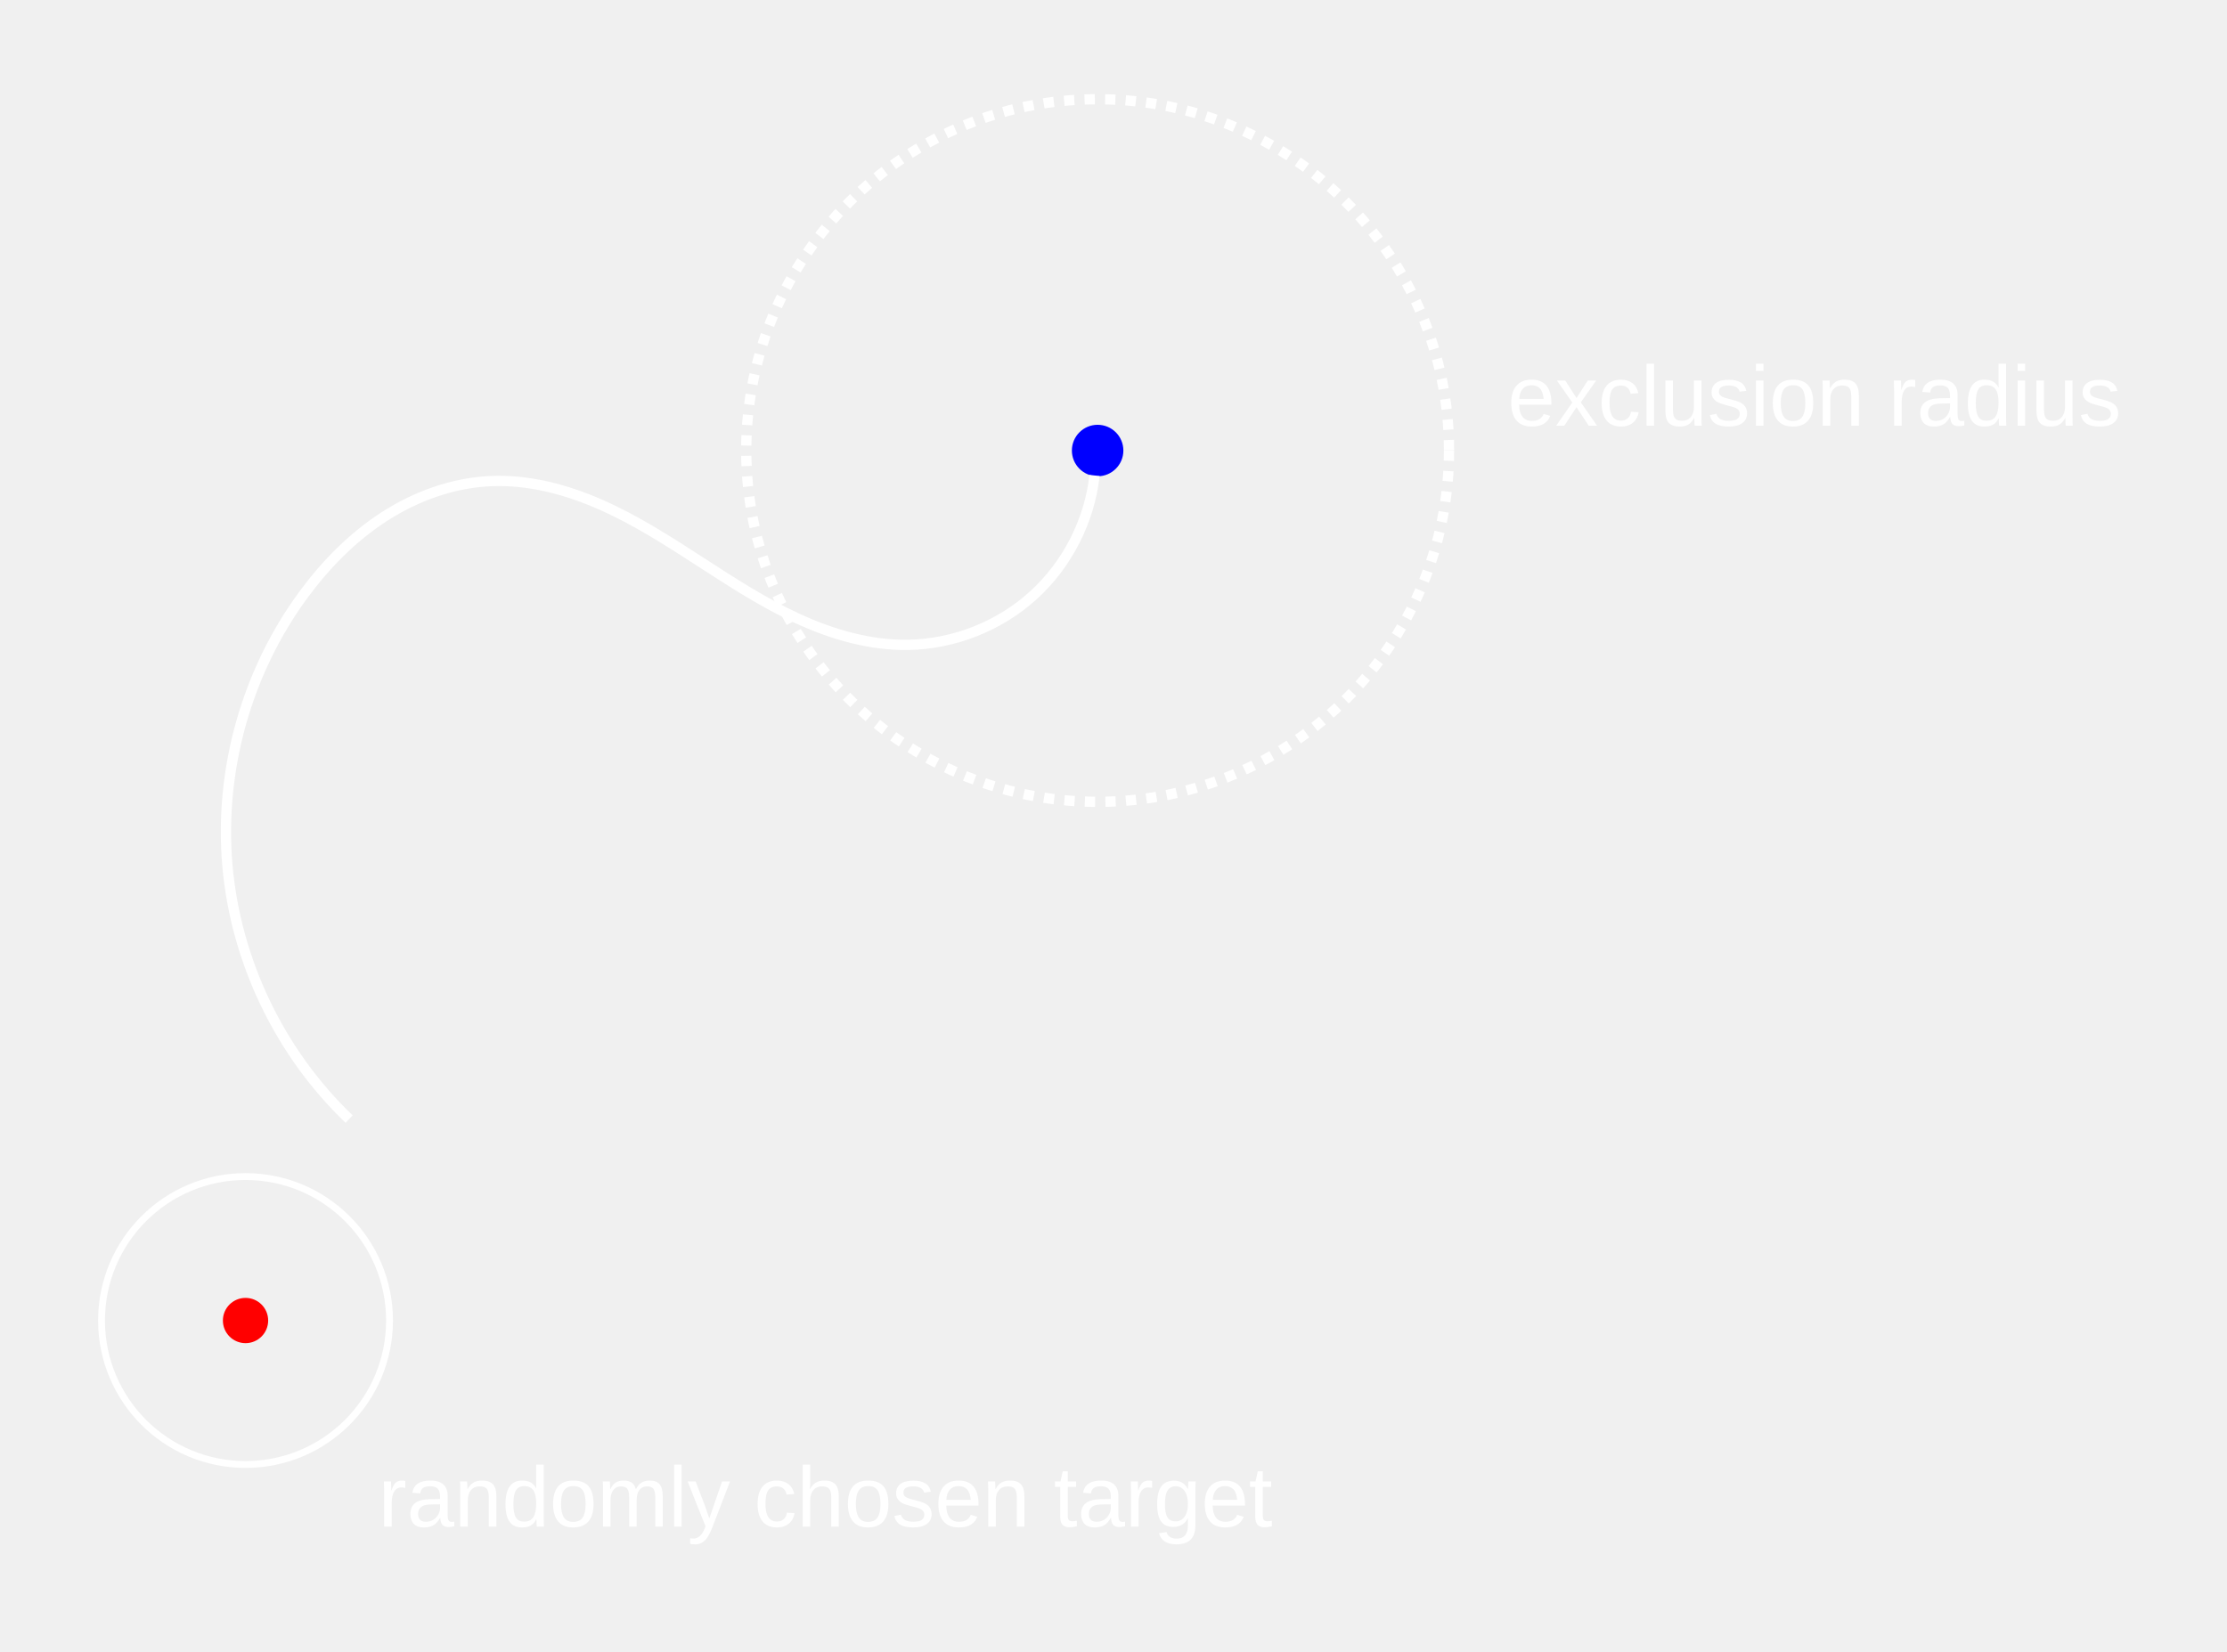
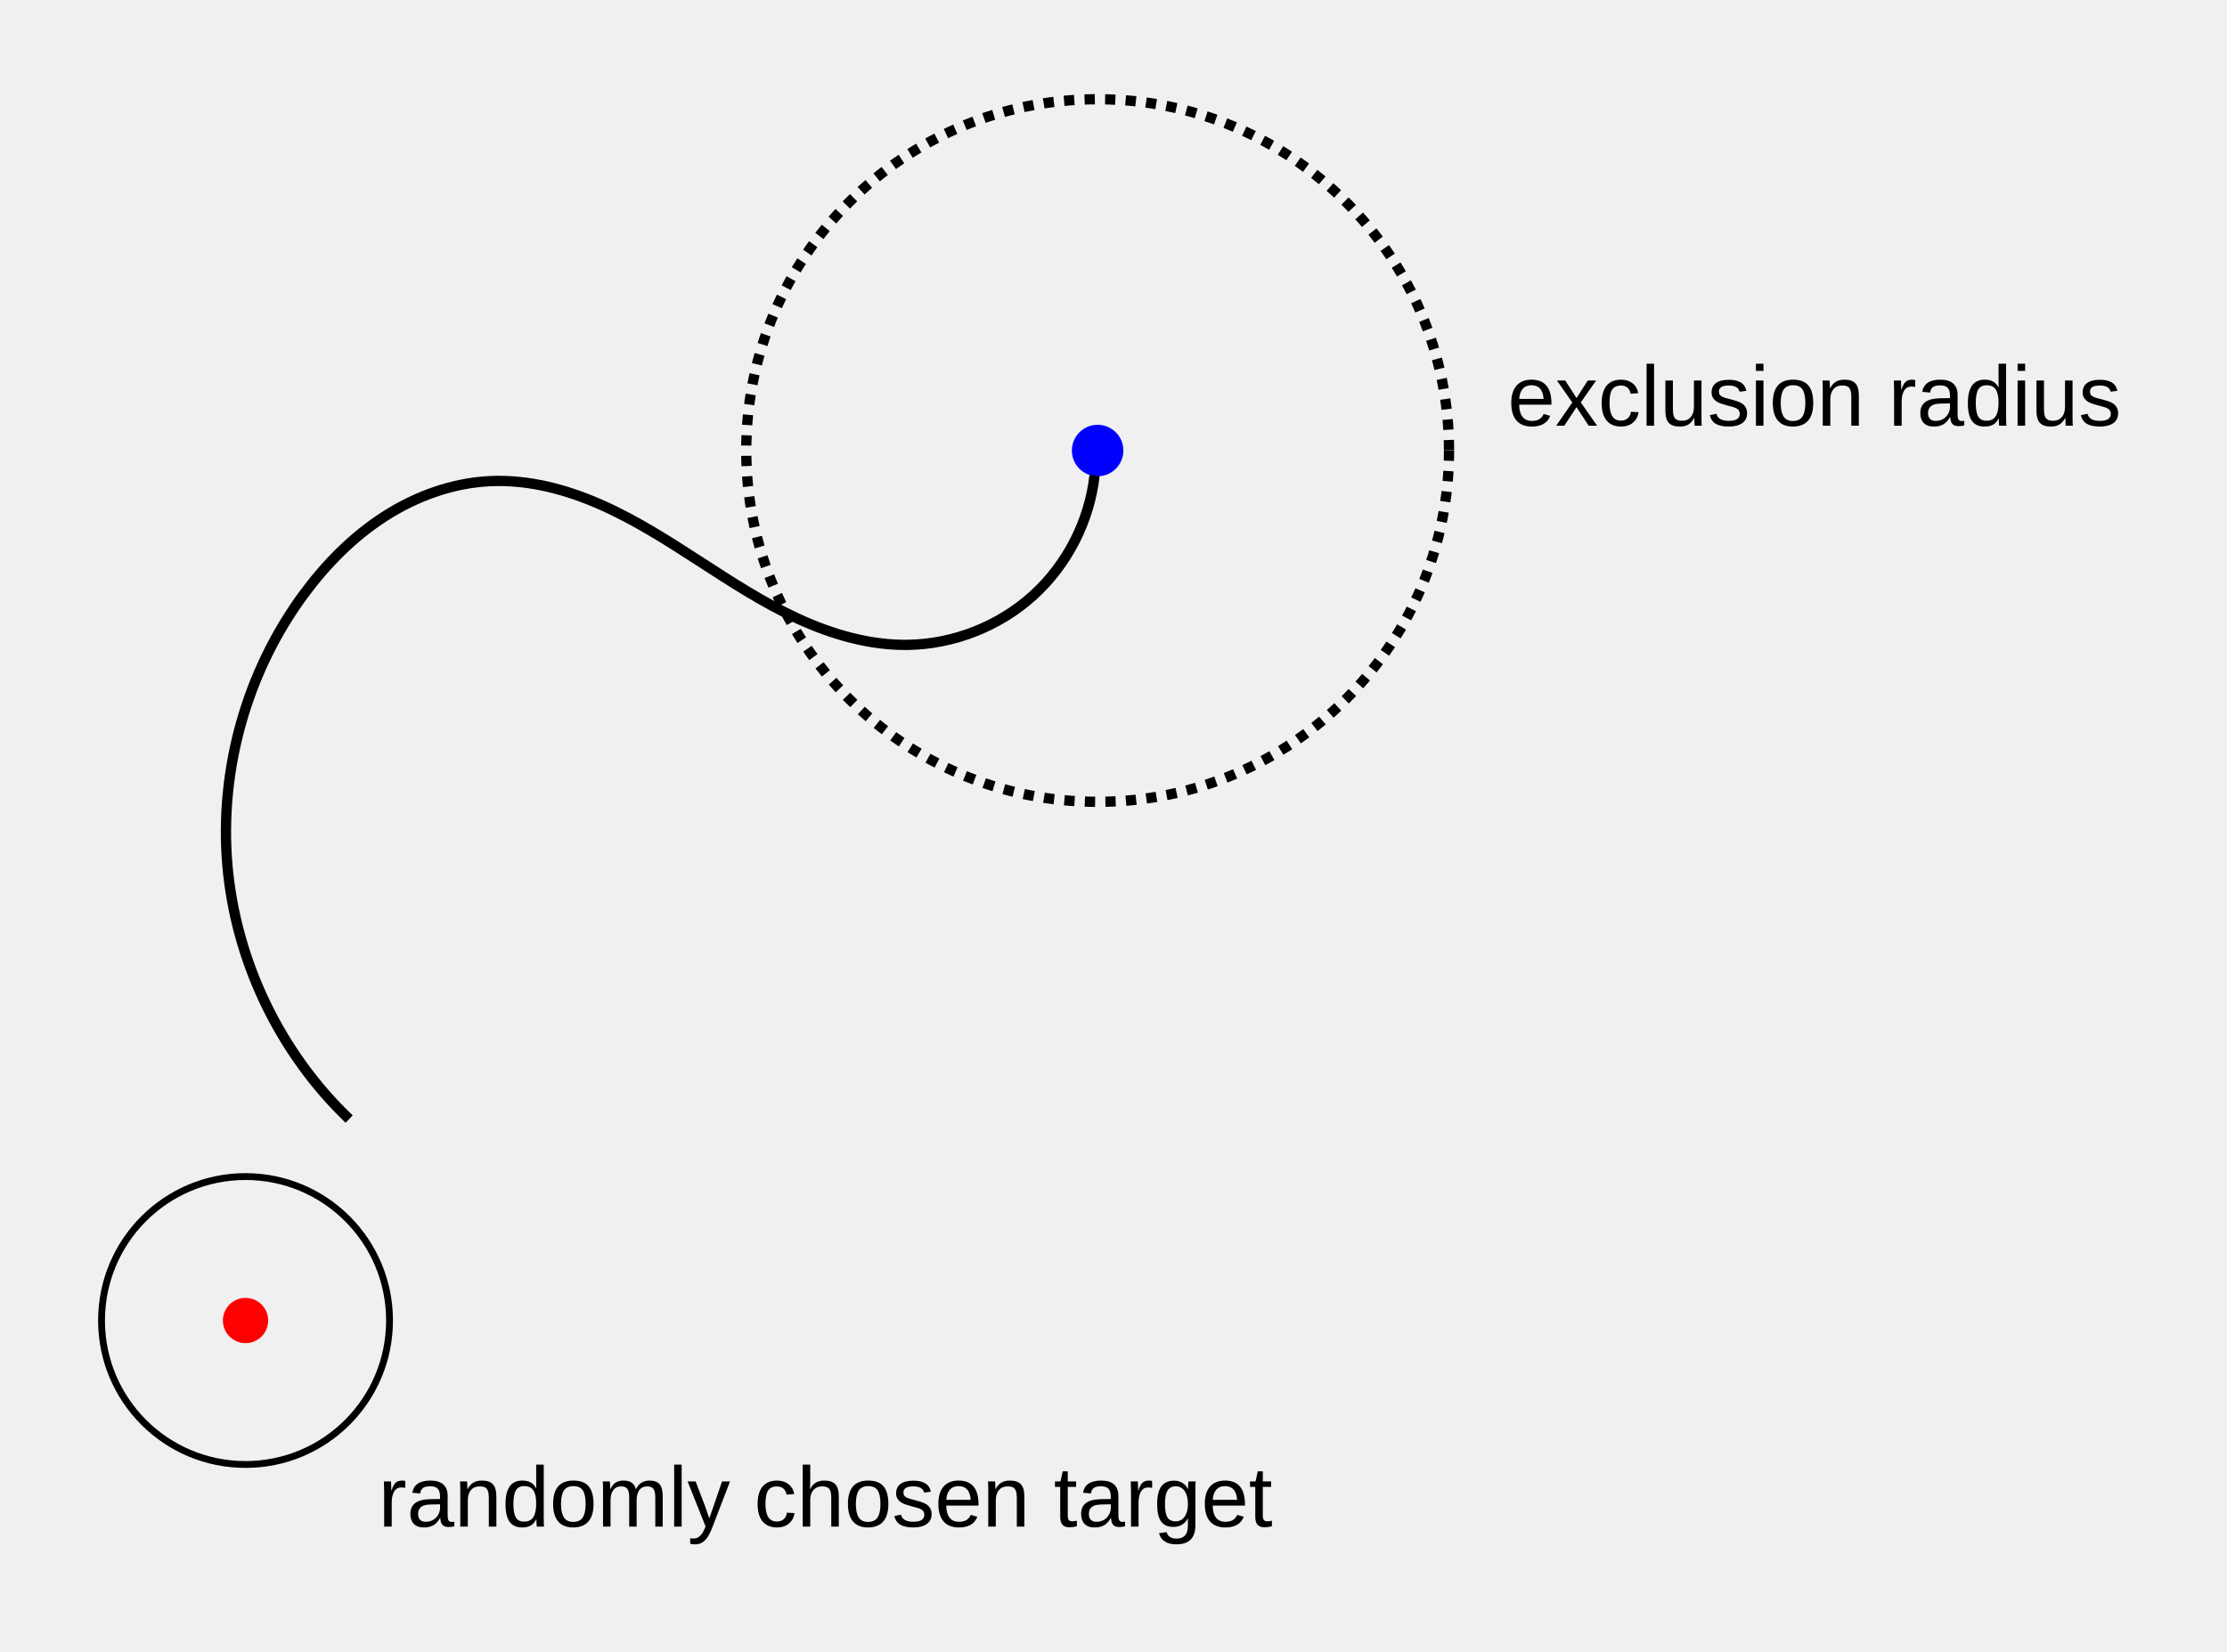
<svg xmlns="http://www.w3.org/2000/svg" width="183.615mm" height="136.206mm" viewBox="0 0 650.603 482.62" id="svg4529" version="1.1">
  <defs id="defs4531">
    </defs>
  <g id="layer3" style="display:none" transform="translate(-36.32969,-66.79169)">
    <rect style="color:#000000;clip-rule:nonzero;display:inline;overflow:visible;visibility:visible;opacity:1;isolation:auto;mix-blend-mode:normal;color-interpolation:sRGB;color-interpolation-filters:linearRGB;solid-color:#000000;solid-opacity:1;fill:#000000;fill-opacity:1;fill-rule:nonzero;stroke:#000000;stroke-width:2;stroke-linecap:butt;stroke-linejoin:miter;stroke-miterlimit:10;stroke-dasharray:none;stroke-dashoffset:0;stroke-opacity:1;marker:none;color-rendering:auto;image-rendering:auto;shape-rendering:auto;text-rendering:auto;enable-background:accumulate" id="rect5082" width="648.603" height="480.62" x="37.33" y="67.792" rx="0.006" ry="2.043" />
  </g>
  <g id="layer1" transform="translate(-36.32969,-66.79169)">
-     <circle style="color:#000000;clip-rule:nonzero;display:inline;overflow:visible;visibility:visible;opacity:1;isolation:auto;mix-blend-mode:normal;color-interpolation:sRGB;color-interpolation-filters:linearRGB;solid-color:#000000;solid-opacity:1;fill:none;fill-opacity:1;fill-rule:nonzero;stroke:#ffffff;stroke-width:3;stroke-linecap:butt;stroke-linejoin:miter;stroke-miterlimit:10;stroke-dasharray:3, 3;stroke-dashoffset:0;stroke-opacity:1;marker:none;color-rendering:auto;image-rendering:auto;shape-rendering:auto;text-rendering:auto;enable-background:accumulate" id="path5077" cx="356.994" cy="198.446" r="102.657" />
+     <circle style="color:#000000;clip-rule:nonzero;display:inline;overflow:visible;visibility:visible;opacity:1;isolation:auto;mix-blend-mode:normal;color-interpolation:sRGB;color-interpolation-filters:linearRGB;solid-color:#000000;solid-opacity:1;fill:none;fill-opacity:1;fill-rule:nonzero;stroke:#000000;stroke-width:3;stroke-linecap:butt;stroke-linejoin:miter;stroke-miterlimit:10;stroke-dasharray:3, 3;stroke-dashoffset:0;stroke-opacity:1;marker:none;color-rendering:auto;image-rendering:auto;shape-rendering:auto;text-rendering:auto;enable-background:accumulate" id="path5077" cx="356.994" cy="198.446" r="102.657" />
    <circle style="color:#000000;clip-rule:nonzero;display:inline;overflow:visible;visibility:visible;opacity:1;isolation:auto;mix-blend-mode:normal;color-interpolation:sRGB;color-interpolation-filters:linearRGB;solid-color:#000000;solid-opacity:1;fill:#0000ff;fill-opacity:1;fill-rule:nonzero;stroke:none;stroke-width:3;stroke-linecap:butt;stroke-linejoin:miter;stroke-miterlimit:10;stroke-dasharray:3, 3;stroke-dashoffset:0;stroke-opacity:1;marker:none;color-rendering:auto;image-rendering:auto;shape-rendering:auto;text-rendering:auto;enable-background:accumulate" id="path5077-7" cx="356.994" cy="198.446" r="7.522" />
    <text id="text5126" y="296.775" x="458.632" style="font-style:normal;font-weight:normal;font-size:25px;line-height:125%;font-family:Arial;-inkscape-font-specification:Arial;letter-spacing:0px;word-spacing:0px;fill:#ffffff;fill-opacity:1;stroke:none;stroke-width:1px;stroke-linecap:butt;stroke-linejoin:miter;stroke-opacity:1" xml:space="preserve">
      <tspan y="296.775" x="458.632" id="tspan5128" />
    </text>
-     <text id="text5130" y="191.19" x="476.779" style="font-style:normal;font-weight:normal;font-size:25px;line-height:125%;font-family:Arial;-inkscape-font-specification:Arial;letter-spacing:0px;word-spacing:0px;fill:#ffffff;fill-opacity:1;stroke:none;stroke-width:1px;stroke-linecap:butt;stroke-linejoin:miter;stroke-opacity:1" xml:space="preserve">
+     <text id="text5130" y="191.19" x="476.779" style="font-style:normal;font-weight:normal;font-size:25px;line-height:125%;font-family:Arial;-inkscape-font-specification:Arial;letter-spacing:0px;word-spacing:0px;fill:#000000;fill-opacity:1;stroke:none;stroke-width:1px;stroke-linecap:butt;stroke-linejoin:miter;stroke-opacity:1;" xml:space="preserve">
      <tspan y="191.19" x="476.779" id="tspan5132">exclusion radius</tspan>
    </text>
-     <circle style="color:#000000;clip-rule:nonzero;display:inline;overflow:visible;visibility:visible;opacity:1;isolation:auto;mix-blend-mode:normal;color-interpolation:sRGB;color-interpolation-filters:linearRGB;solid-color:#000000;solid-opacity:1;fill:none;fill-opacity:1;fill-rule:nonzero;stroke:#ffffff;stroke-width:2;stroke-linecap:butt;stroke-linejoin:miter;stroke-miterlimit:10;stroke-dasharray:none;stroke-dashoffset:0;stroke-opacity:1;marker:none;color-rendering:auto;image-rendering:auto;shape-rendering:auto;text-rendering:auto;enable-background:accumulate" id="path5079" cx="108.059" cy="452.676" r="42.069" />
+     <circle style="color:#000000;clip-rule:nonzero;display:inline;overflow:visible;visibility:visible;opacity:1;isolation:auto;mix-blend-mode:normal;color-interpolation:sRGB;color-interpolation-filters:linearRGB;solid-color:#000000;solid-opacity:1;fill:none;fill-opacity:1;fill-rule:nonzero;stroke:#000000;stroke-width:2;stroke-linecap:butt;stroke-linejoin:miter;stroke-miterlimit:10;stroke-dasharray:none;stroke-dashoffset:0;stroke-opacity:1;marker:none;color-rendering:auto;image-rendering:auto;shape-rendering:auto;text-rendering:auto;enable-background:accumulate" id="path5079" cx="108.059" cy="452.676" r="42.069" />
    <circle style="color:#000000;clip-rule:nonzero;display:inline;overflow:visible;visibility:visible;opacity:1;isolation:auto;mix-blend-mode:normal;color-interpolation:sRGB;color-interpolation-filters:linearRGB;solid-color:#000000;solid-opacity:1;fill:#ff0000;fill-opacity:1;fill-rule:nonzero;stroke:none;stroke-width:2;stroke-linecap:butt;stroke-linejoin:miter;stroke-miterlimit:10;stroke-dasharray:none;stroke-dashoffset:0;stroke-opacity:1;marker:none;color-rendering:auto;image-rendering:auto;shape-rendering:auto;text-rendering:auto;enable-background:accumulate" id="path5079-0" cx="108.059" cy="452.676" r="6.614" />
-     <text xml:space="preserve" style="font-style:normal;font-weight:normal;font-size:25px;line-height:125%;font-family:Arial;-inkscape-font-specification:Arial;letter-spacing:0px;word-spacing:0px;fill:#ffffff;fill-opacity:1;stroke:none;stroke-width:1px;stroke-linecap:butt;stroke-linejoin:miter;stroke-opacity:1" x="146.828" y="512.892" id="text5130-0">
+     <text xml:space="preserve" style="font-style:normal;font-weight:normal;font-size:25px;line-height:125%;font-family:Arial;-inkscape-font-specification:Arial;letter-spacing:0px;word-spacing:0px;fill:#000000;fill-opacity:1;stroke:none;stroke-width:1px;stroke-linecap:butt;stroke-linejoin:miter;stroke-opacity:1;" x="146.828" y="512.892" id="text5130-0">
      <tspan id="tspan5132-9" x="146.828" y="512.892">randomly chosen target</tspan>
    </text>
-     <path style="fill:none;fill-rule:evenodd;stroke:#ffffff;stroke-width:3;stroke-linecap:butt;stroke-linejoin:miter;stroke-miterlimit:4;stroke-dasharray:none;stroke-opacity:1" d="m 356.093,205.736 c -1.487,13.313 -7.97,26.008 -17.882,35.019 -9.912,9.011 -23.166,14.258 -36.56,14.474 -11.106,0.179 -22.061,-2.981 -32.153,-7.62 -10.092,-4.639 -19.434,-10.736 -28.756,-16.775 -9.322,-6.039 -18.715,-12.069 -28.875,-16.556 -10.161,-4.487 -21.202,-7.403 -32.298,-6.892 -10.959,0.505 -21.631,4.369 -30.86,10.299 -9.229,5.93 -17.062,13.873 -23.582,22.696 -16.663,22.552 -24.774,51.269 -22.371,79.206 2.403,27.937 15.299,54.847 35.569,74.222" id="path5179" />
+     <path style="fill:none;fill-rule:evenodd;stroke:#000000;stroke-width:3;stroke-linecap:butt;stroke-linejoin:miter;stroke-miterlimit:4;stroke-dasharray:none;stroke-opacity:1" d="m 356.093,205.736 c -1.487,13.313 -7.97,26.008 -17.882,35.019 -9.912,9.011 -23.166,14.258 -36.56,14.474 -11.106,0.179 -22.061,-2.981 -32.153,-7.62 -10.092,-4.639 -19.434,-10.736 -28.756,-16.775 -9.322,-6.039 -18.715,-12.069 -28.875,-16.556 -10.161,-4.487 -21.202,-7.403 -32.298,-6.892 -10.959,0.505 -21.631,4.369 -30.86,10.299 -9.229,5.93 -17.062,13.873 -23.582,22.696 -16.663,22.552 -24.774,51.269 -22.371,79.206 2.403,27.937 15.299,54.847 35.569,74.222" id="path5179" />
  </g>
</svg>
